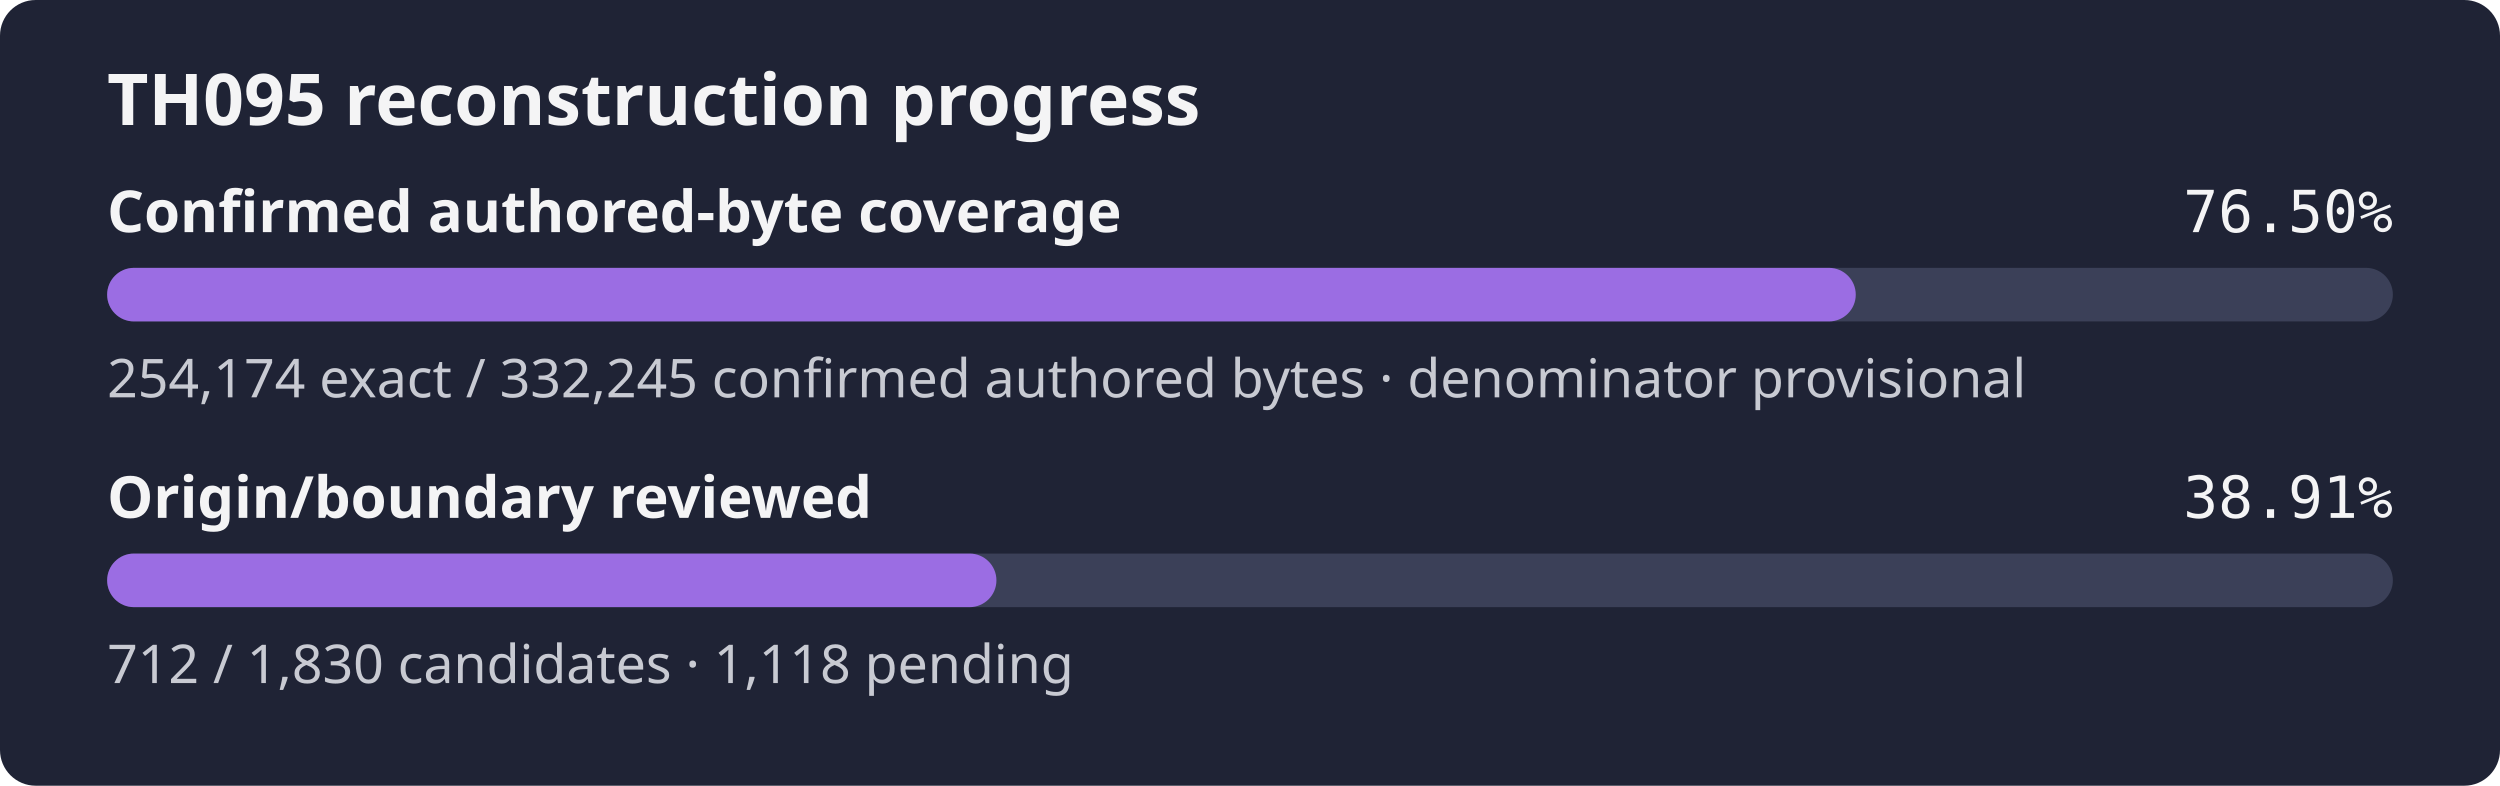
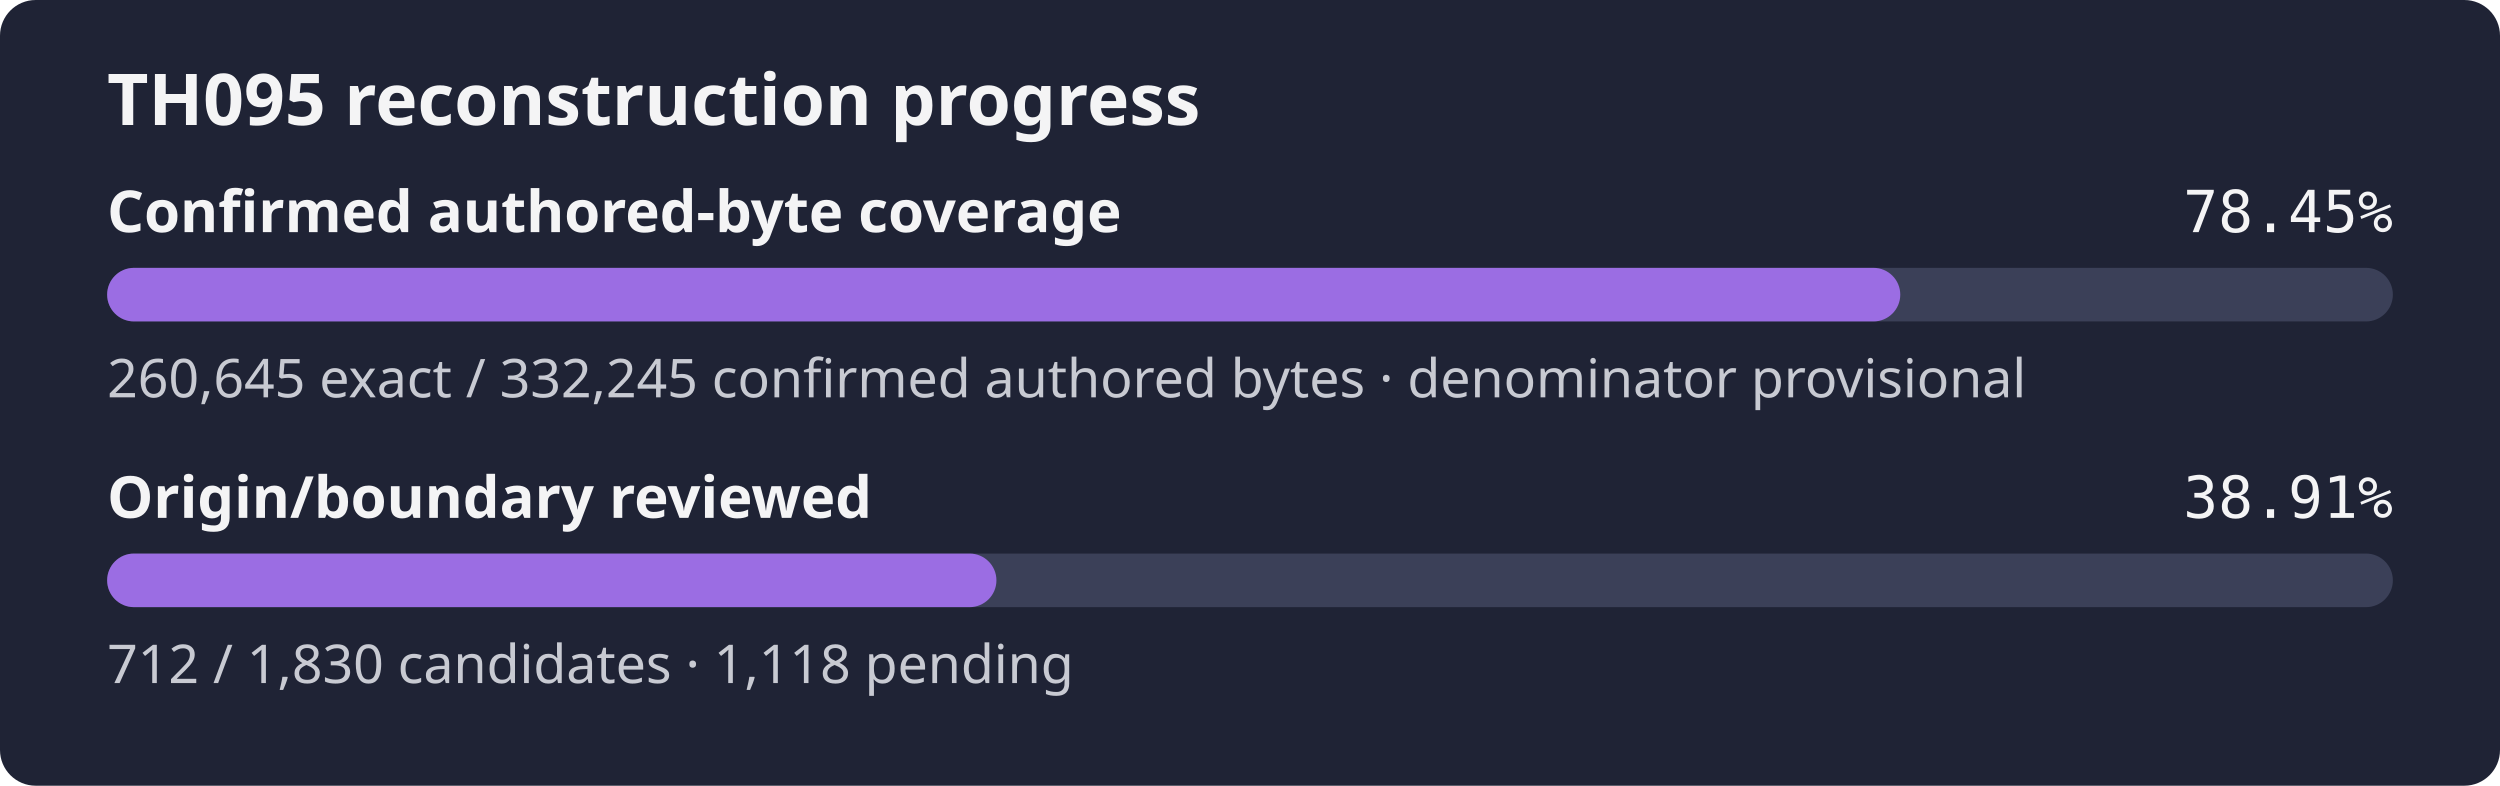
- <svg xmlns="http://www.w3.org/2000/svg" width="560" height="176" role="img" aria-label="TH095 reconstruction progress: 76.50% of the confirmed authored-byte set is exact, origin review 38.91%">
+ <svg xmlns="http://www.w3.org/2000/svg" width="560" height="176" role="img" aria-label="TH095 reconstruction progress: 78.45% of the confirmed authored-byte set is exact, origin review 38.91%">
  <rect width="560" height="176" rx="8" fill="#1f2335" />
  <text x="24" y="28" fill="#f4f4f5" font-family="sans-serif" font-size="16" font-weight="600">TH095 reconstruction progress</text>
  <text x="24" y="52" fill="#f4f4f5" font-family="sans-serif" font-size="13" font-weight="600">Confirmed authored-byte coverage</text>
-   <text x="536" y="52" fill="#f4f4f5" text-anchor="end" font-family="monospace" font-size="13">76.50%</text>
+   <text x="536" y="52" fill="#f4f4f5" text-anchor="end" font-family="monospace" font-size="13">78.45%</text>
  <rect x="24" y="60" width="512" height="12" rx="6" fill="#3b4058" />
-   <rect x="24" y="60" width="391.69" height="12" rx="6" fill="#9b6de3" />
-   <text x="24" y="89" fill="#c8cad2" font-family="sans-serif" font-size="12">254,174 exact / 332,245 confirmed authored bytes · denominator provisional</text>
+   <rect x="24" y="60" width="401.66" height="12" rx="6" fill="#9b6de3" />
+   <text x="24" y="89" fill="#c8cad2" font-family="sans-serif" font-size="12">260,645 exact / 332,245 confirmed authored bytes · denominator provisional</text>
  <text x="24" y="116" fill="#f4f4f5" font-family="sans-serif" font-size="13" font-weight="600">Origin/boundary reviewed</text>
  <text x="536" y="116" fill="#f4f4f5" text-anchor="end" font-family="monospace" font-size="13">38.91%</text>
  <rect x="24" y="124" width="512" height="12" rx="6" fill="#3b4058" />
  <rect x="24" y="124" width="199.20" height="12" rx="6" fill="#9b6de3" />
  <text x="24" y="153" fill="#c8cad2" font-family="sans-serif" font-size="12">712 / 1,830 candidates · 1,118 pending</text>
</svg>
